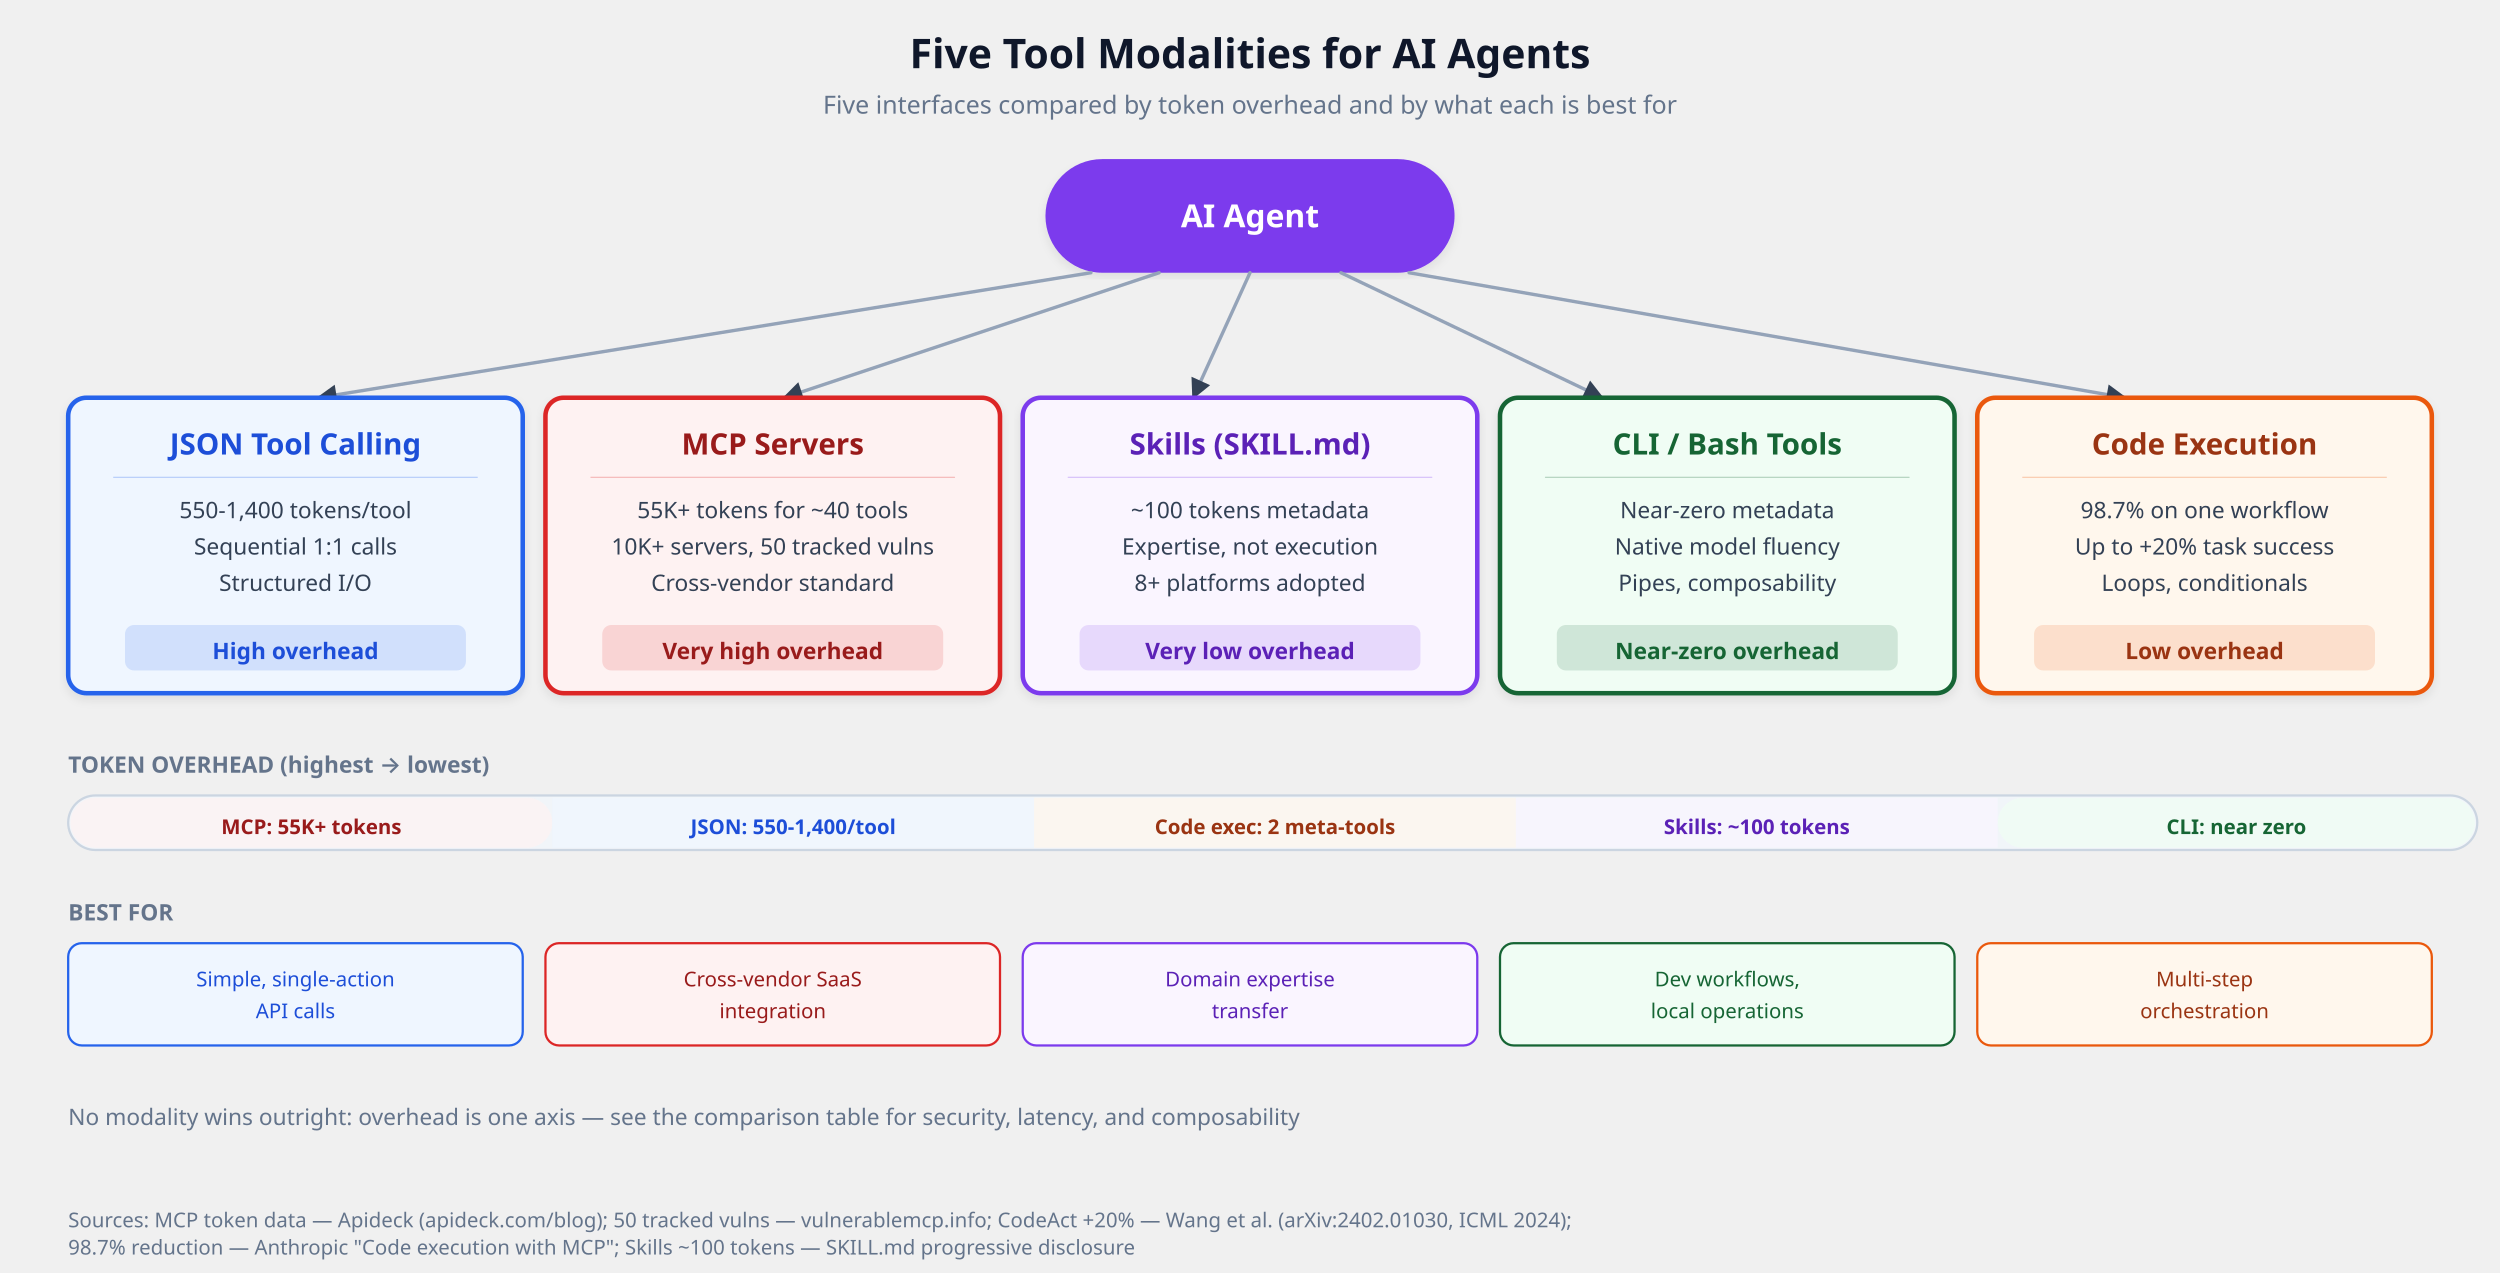
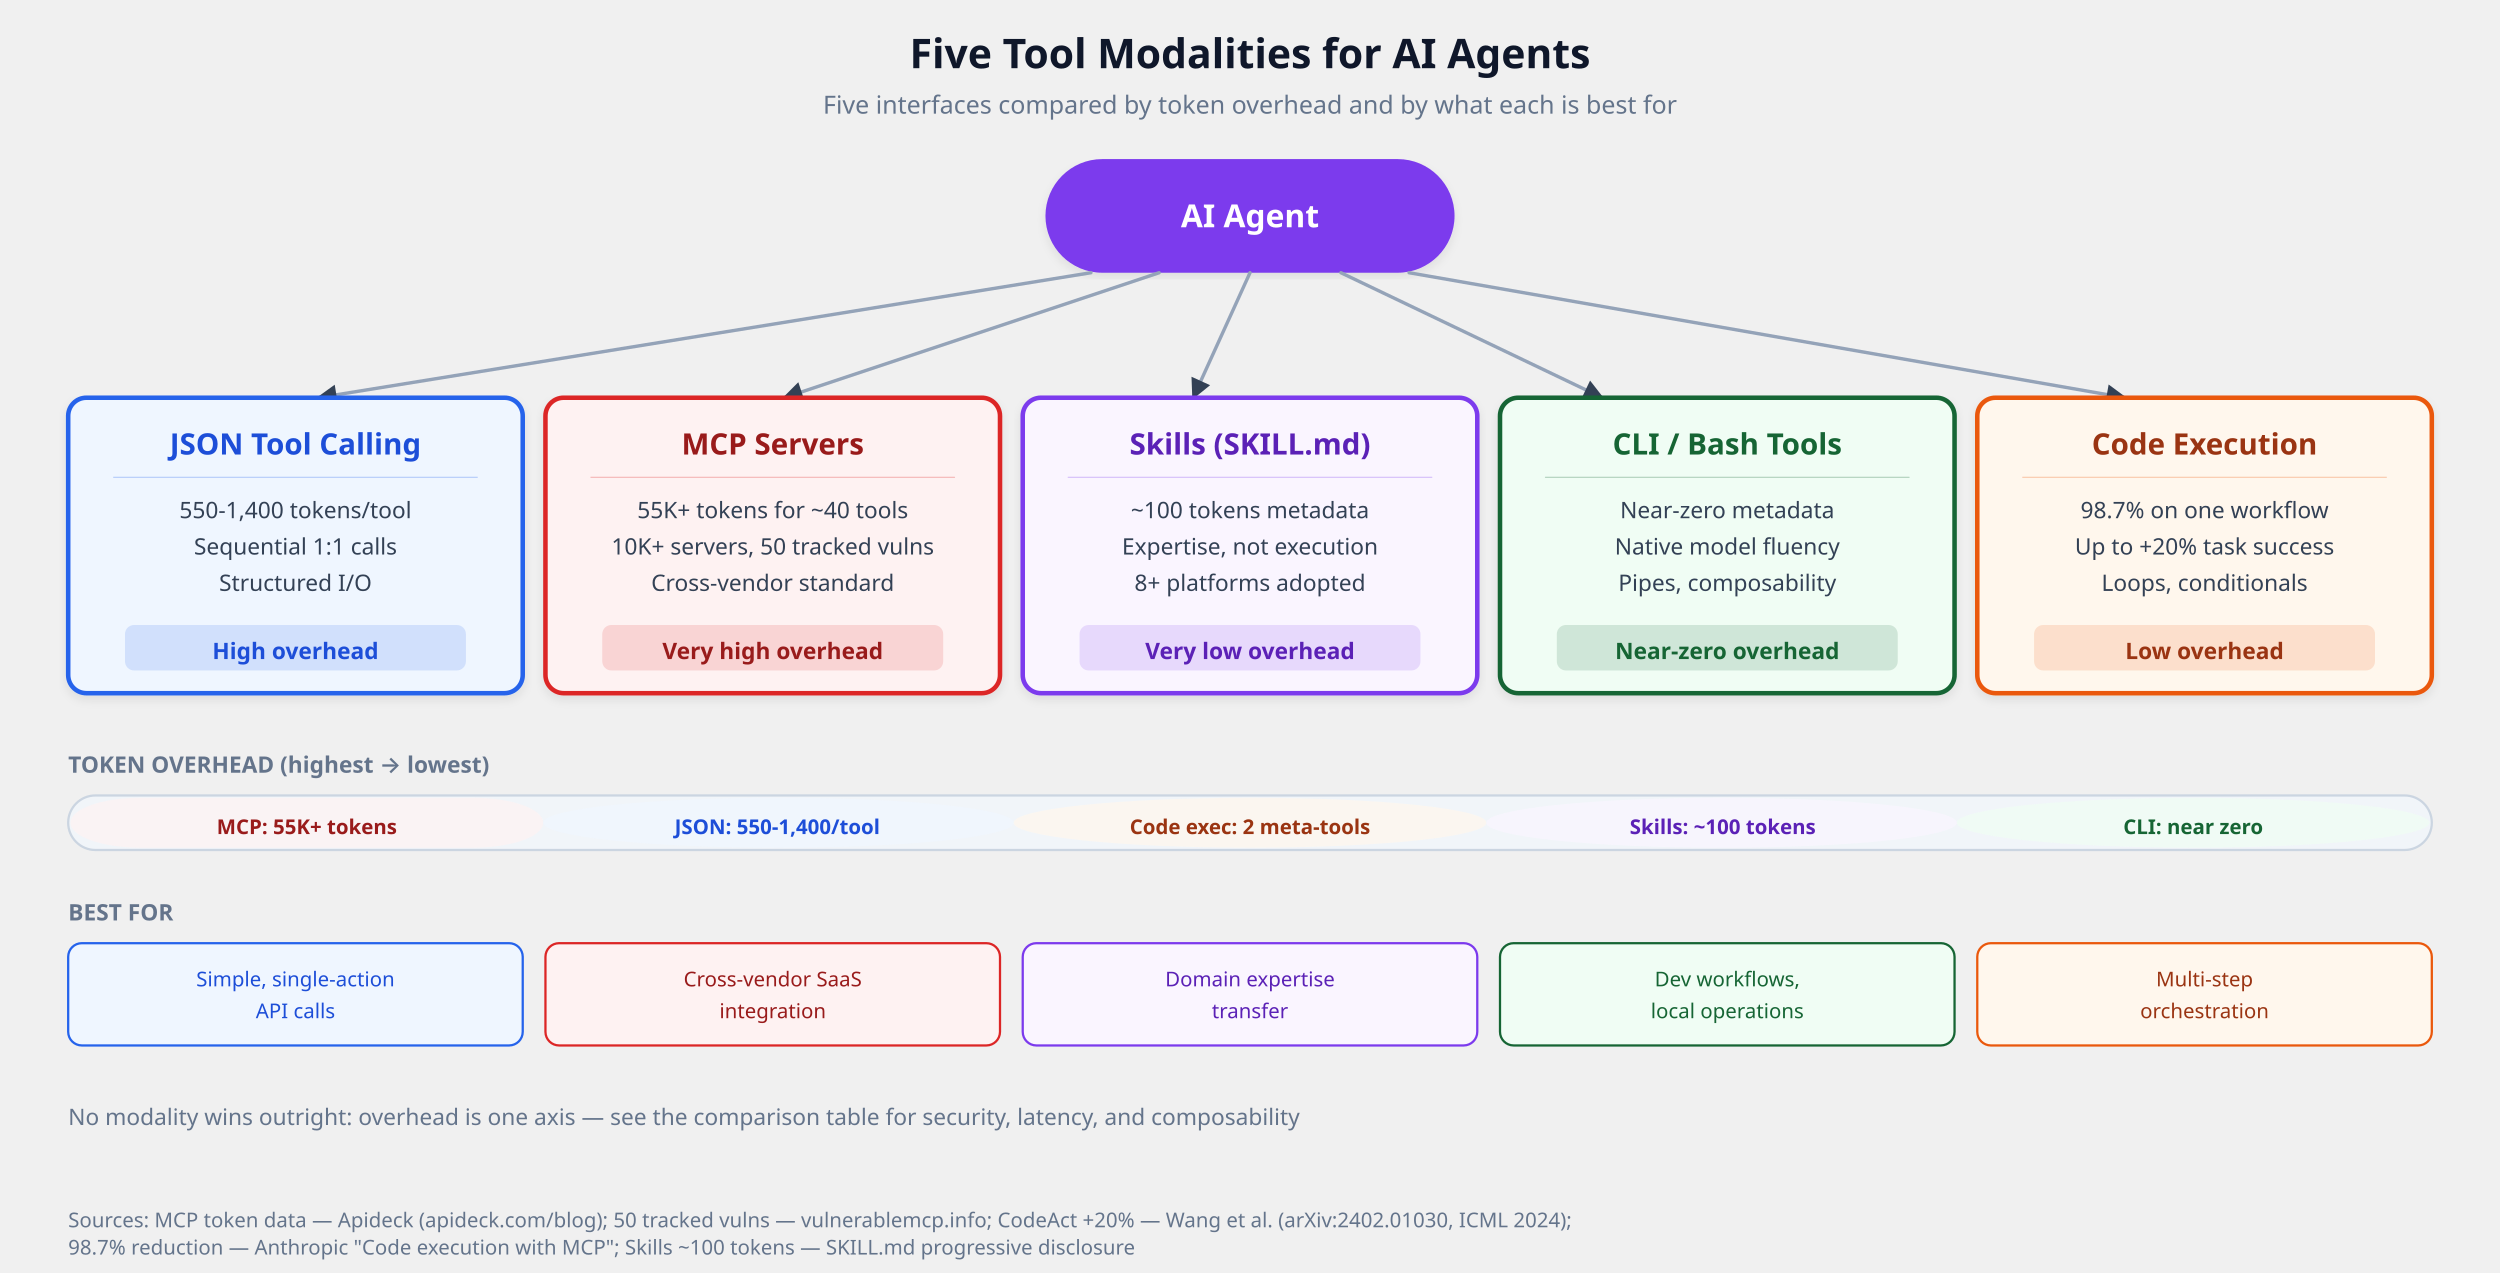
<svg xmlns="http://www.w3.org/2000/svg" viewBox="0 0 1100 560" font-family="'Segoe UI', system-ui, -apple-system, sans-serif" role="img" aria-label="Tool Modalities Landscape" data-visual-system="evidence-plate-v1" preserveAspectRatio="xMidYMid meet" shape-rendering="geometricPrecision" text-rendering="geometricPrecision">
  <defs>
    <filter id="shadow" x="-2%" y="-2%" width="104%" height="108%">
      <feDropShadow dx="0" dy="2" stdDeviation="2" flood-opacity="0.08" />
    </filter>
    <marker id="arrow" viewBox="0 0 10 10" refX="9" refY="5" markerWidth="6" markerHeight="6" orient="auto-start-reverse">
      <path d="M 0 0 L 10 5 L 0 10 z" fill="#334155" />
    </marker>
  </defs>
  <style data-visual-system="evidence-plate-v1">
    * { animation: none !important; }
    .anim-box, .bar, .bar-text, .seq-item, .t-box, .flow { opacity: 1 !important; transform: none !important; }
    path, line, polyline { stroke-linecap: round; stroke-linejoin: round; }
  </style>
  <text y="30" text-anchor="middle" font-size="18" font-weight="700" fill="#0f172a" x="550">Five Tool Modalities for AI Agents</text>
  <text y="50" text-anchor="middle" font-size="11" fill="#64748b" x="550">Five interfaces compared by token overhead and by what each is best for</text>
  <rect x="460" y="70" width="180" height="50" rx="25" fill="#7c3aed" filter="url(#shadow)" />
  <text y="100" text-anchor="middle" font-size="14" font-weight="600" fill="#ffffff" x="550">AI Agent</text>
  <line x1="480" y1="120" x2="140" y2="175" stroke="#94a3b8" stroke-width="1.5" marker-end="url(#arrow)" />
  <line x1="510" y1="120" x2="345" y2="175" stroke="#94a3b8" stroke-width="1.5" marker-end="url(#arrow)" />
  <line x1="550" y1="120" x2="525" y2="175" stroke="#94a3b8" stroke-width="1.5" marker-end="url(#arrow)" />
  <line x1="590" y1="120" x2="705" y2="175" stroke="#94a3b8" stroke-width="1.5" marker-end="url(#arrow)" />
  <line x1="620" y1="120" x2="935" y2="175" stroke="#94a3b8" stroke-width="1.5" marker-end="url(#arrow)" />
  <rect x="30" y="175" width="200" height="130" rx="8" fill="#eff6ff" stroke="#2563eb" stroke-width="2" filter="url(#shadow)" />
  <text y="200" text-anchor="middle" font-size="13" font-weight="600" fill="#1d4ed8" x="130">JSON Tool Calling</text>
  <line x1="50" y1="210" x2="210" y2="210" stroke="#2563eb" stroke-width="0.5" opacity="0.3" />
  <text y="228" text-anchor="middle" font-size="10" fill="#334155" x="130">550-1,400 tokens/tool</text>
  <text y="244" text-anchor="middle" font-size="10" fill="#334155" x="130">Sequential 1:1 calls</text>
  <text y="260" text-anchor="middle" font-size="10" fill="#334155" x="130">Structured I/O</text>
  <rect x="55" y="275" width="150" height="20" rx="4" fill="#2563eb" opacity="0.15" />
  <text y="290" text-anchor="middle" font-size="10" font-weight="600" fill="#1d4ed8" x="130">High overhead</text>
  <rect x="240" y="175" width="200" height="130" rx="8" fill="#fef2f2" stroke="#dc2626" stroke-width="2" filter="url(#shadow)" />
  <text y="200" text-anchor="middle" font-size="13" font-weight="600" fill="#991b1b" x="340">MCP Servers</text>
  <line x1="260" y1="210" x2="420" y2="210" stroke="#dc2626" stroke-width="0.5" opacity="0.3" />
  <text y="228" text-anchor="middle" font-size="10" fill="#334155" x="340">55K+ tokens for ~40 tools</text>
  <text y="244" text-anchor="middle" font-size="10" fill="#334155" x="340">10K+ servers, 50 tracked vulns</text>
  <text y="260" text-anchor="middle" font-size="10" fill="#334155" x="340">Cross-vendor standard</text>
  <rect x="265" y="275" width="150" height="20" rx="4" fill="#dc2626" opacity="0.15" />
  <text y="290" text-anchor="middle" font-size="10" font-weight="600" fill="#991b1b" x="340">Very high overhead</text>
  <rect x="450" y="175" width="200" height="130" rx="8" fill="#faf5ff" stroke="#7c3aed" stroke-width="2" filter="url(#shadow)" />
  <text y="200" text-anchor="middle" font-size="13" font-weight="600" fill="#5b21b6" x="550">Skills (SKILL.md)</text>
  <line x1="470" y1="210" x2="630" y2="210" stroke="#7c3aed" stroke-width="0.5" opacity="0.3" />
  <text y="228" text-anchor="middle" font-size="10" fill="#334155" x="550">~100 tokens metadata</text>
  <text y="244" text-anchor="middle" font-size="10" fill="#334155" x="550">Expertise, not execution</text>
  <text y="260" text-anchor="middle" font-size="10" fill="#334155" x="550">8+ platforms adopted</text>
  <rect x="475" y="275" width="150" height="20" rx="4" fill="#7c3aed" opacity="0.15" />
  <text y="290" text-anchor="middle" font-size="10" font-weight="600" fill="#5b21b6" x="550">Very low overhead</text>
  <rect x="660" y="175" width="200" height="130" rx="8" fill="#f0fdf4" stroke="#166534" stroke-width="2" filter="url(#shadow)" />
  <text y="200" text-anchor="middle" font-size="13" font-weight="600" fill="#166534" x="760">CLI / Bash Tools</text>
  <line x1="680" y1="210" x2="840" y2="210" stroke="#166534" stroke-width="0.5" opacity="0.3" />
  <text y="228" text-anchor="middle" font-size="10" fill="#334155" x="760">Near-zero metadata</text>
  <text y="244" text-anchor="middle" font-size="10" fill="#334155" x="760">Native model fluency</text>
  <text y="260" text-anchor="middle" font-size="10" fill="#334155" x="760">Pipes, composability</text>
  <rect x="685" y="275" width="150" height="20" rx="4" fill="#166534" opacity="0.15" />
  <text y="290" text-anchor="middle" font-size="10" font-weight="600" fill="#166534" x="760">Near-zero overhead</text>
  <rect x="870" y="175" width="200" height="130" rx="8" fill="#fff7ed" stroke="#ea580c" stroke-width="2" filter="url(#shadow)" />
  <text y="200" text-anchor="middle" font-size="13" font-weight="600" fill="#9a3412" x="970">Code Execution</text>
  <line x1="890" y1="210" x2="1050" y2="210" stroke="#ea580c" stroke-width="0.5" opacity="0.3" />
  <text y="228" text-anchor="middle" font-size="10" fill="#334155" x="970">98.7% on one workflow</text>
  <text y="244" text-anchor="middle" font-size="10" fill="#334155" x="970">Up to +20% task success</text>
  <text y="260" text-anchor="middle" font-size="10" fill="#334155" x="970">Loops, conditionals</text>
  <rect x="895" y="275" width="150" height="20" rx="4" fill="#ea580c" opacity="0.15" />
  <text y="290" text-anchor="middle" font-size="10" font-weight="600" fill="#9a3412" x="970">Low overhead</text>
  <text y="340" font-size="10" font-weight="600" fill="#64748b" x="30">TOKEN OVERHEAD (highest → lowest)</text>
-   <rect x="30" y="350" width="1060" height="24" rx="12" fill="#f1f5f9" stroke="#cbd5e1" stroke-width="1" />
-   <rect x="31" y="351" width="212" height="22" rx="11" fill="#fef2f2" opacity="0.7" />
-   <rect x="243" y="351" width="212" height="22" rx="0" fill="#eff6ff" opacity="0.7" />
-   <rect x="455" y="351" width="212" height="22" rx="0" fill="#fff7ed" opacity="0.7" />
-   <rect x="667" y="351" width="212" height="22" rx="0" fill="#faf5ff" opacity="0.7" />
-   <rect x="879" y="351" width="210" height="22" rx="11" fill="#f0fdf4" opacity="0.7" />
-   <text y="367" text-anchor="middle" font-size="9" font-weight="600" fill="#991b1b" x="137">MCP: 55K+ tokens</text>
-   <text y="367" text-anchor="middle" font-size="9" font-weight="600" fill="#1d4ed8" x="349">JSON: 550-1,400/tool</text>
-   <text y="367" text-anchor="middle" font-size="9" font-weight="600" fill="#9a3412" x="561">Code exec: 2 meta-tools</text>
-   <text y="367" text-anchor="middle" font-size="9" font-weight="600" fill="#5b21b6" x="773">Skills: ~100 tokens</text>
-   <text y="367" text-anchor="middle" font-size="9" font-weight="600" fill="#166534" x="984">CLI: near zero</text>
+   <rect x="30" y="350" width="1040" height="24" rx="12" fill="#f1f5f9" stroke="#cbd5e1" stroke-width="1" />
+   <rect x="31" y="351" width="208" height="22" rx="31" fill="#fef2f2" opacity="0.7" />
+   <rect x="239" y="351" width="207" height="22" rx="239" fill="#eff6ff" opacity="0.7" />
+   <rect x="446" y="351" width="208" height="22" rx="446" fill="#fff7ed" opacity="0.7" />
+   <rect x="654" y="351" width="207" height="22" rx="654" fill="#faf5ff" opacity="0.7" />
+   <rect x="861" y="351" width="208" height="22" rx="861" fill="#f0fdf4" opacity="0.7" />
+   <text y="367" text-anchor="middle" font-size="9" font-weight="600" fill="#991b1b" x="135">MCP: 55K+ tokens</text>
+   <text y="367" text-anchor="middle" font-size="9" font-weight="600" fill="#1d4ed8" x="342">JSON: 550-1,400/tool</text>
+   <text y="367" text-anchor="middle" font-size="9" font-weight="600" fill="#9a3412" x="550">Code exec: 2 meta-tools</text>
+   <text y="367" text-anchor="middle" font-size="9" font-weight="600" fill="#5b21b6" x="758">Skills: ~100 tokens</text>
+   <text y="367" text-anchor="middle" font-size="9" font-weight="600" fill="#166534" x="965">CLI: near zero</text>
  <text y="405" font-size="10" font-weight="600" fill="#64748b" x="30">BEST FOR</text>
  <rect x="30" y="415" width="200" height="45" rx="6" fill="#eff6ff" stroke="#2563eb" stroke-width="1" />
  <text y="434" text-anchor="middle" font-size="9" fill="#1d4ed8" x="130">Simple, single-action</text>
  <text y="448" text-anchor="middle" font-size="9" fill="#1d4ed8" x="130">API calls</text>
  <rect x="240" y="415" width="200" height="45" rx="6" fill="#fef2f2" stroke="#dc2626" stroke-width="1" />
  <text y="434" text-anchor="middle" font-size="9" fill="#991b1b" x="340">Cross-vendor SaaS</text>
  <text y="448" text-anchor="middle" font-size="9" fill="#991b1b" x="340">integration</text>
  <rect x="450" y="415" width="200" height="45" rx="6" fill="#faf5ff" stroke="#7c3aed" stroke-width="1" />
  <text y="434" text-anchor="middle" font-size="9" fill="#5b21b6" x="550">Domain expertise</text>
  <text y="448" text-anchor="middle" font-size="9" fill="#5b21b6" x="550">transfer</text>
  <rect x="660" y="415" width="200" height="45" rx="6" fill="#f0fdf4" stroke="#166534" stroke-width="1" />
  <text y="434" text-anchor="middle" font-size="9" fill="#166534" x="760">Dev workflows,</text>
  <text y="448" text-anchor="middle" font-size="9" fill="#166534" x="760">local operations</text>
  <rect x="870" y="415" width="200" height="45" rx="6" fill="#fff7ed" stroke="#ea580c" stroke-width="1" />
  <text y="434" text-anchor="middle" font-size="9" fill="#9a3412" x="970">Multi-step</text>
  <text y="448" text-anchor="middle" font-size="9" fill="#9a3412" x="970">orchestration</text>
  <text y="495" font-size="10" fill="#64748b" x="30">No modality wins outright: overhead is one axis — see the comparison table for security, latency, and composability</text>
  <text y="540" font-size="9" fill="#64748b" x="30">Sources: MCP token data — Apideck (apideck.com/blog); 50 tracked vulns — vulnerablemcp.info; CodeAct +20% — Wang et al. (arXiv:2402.01030, ICML 2024);</text>
  <text y="552" font-size="9" fill="#64748b" x="30">98.7% reduction — Anthropic "Code execution with MCP"; Skills ~100 tokens — SKILL.md progressive disclosure</text>
</svg>
